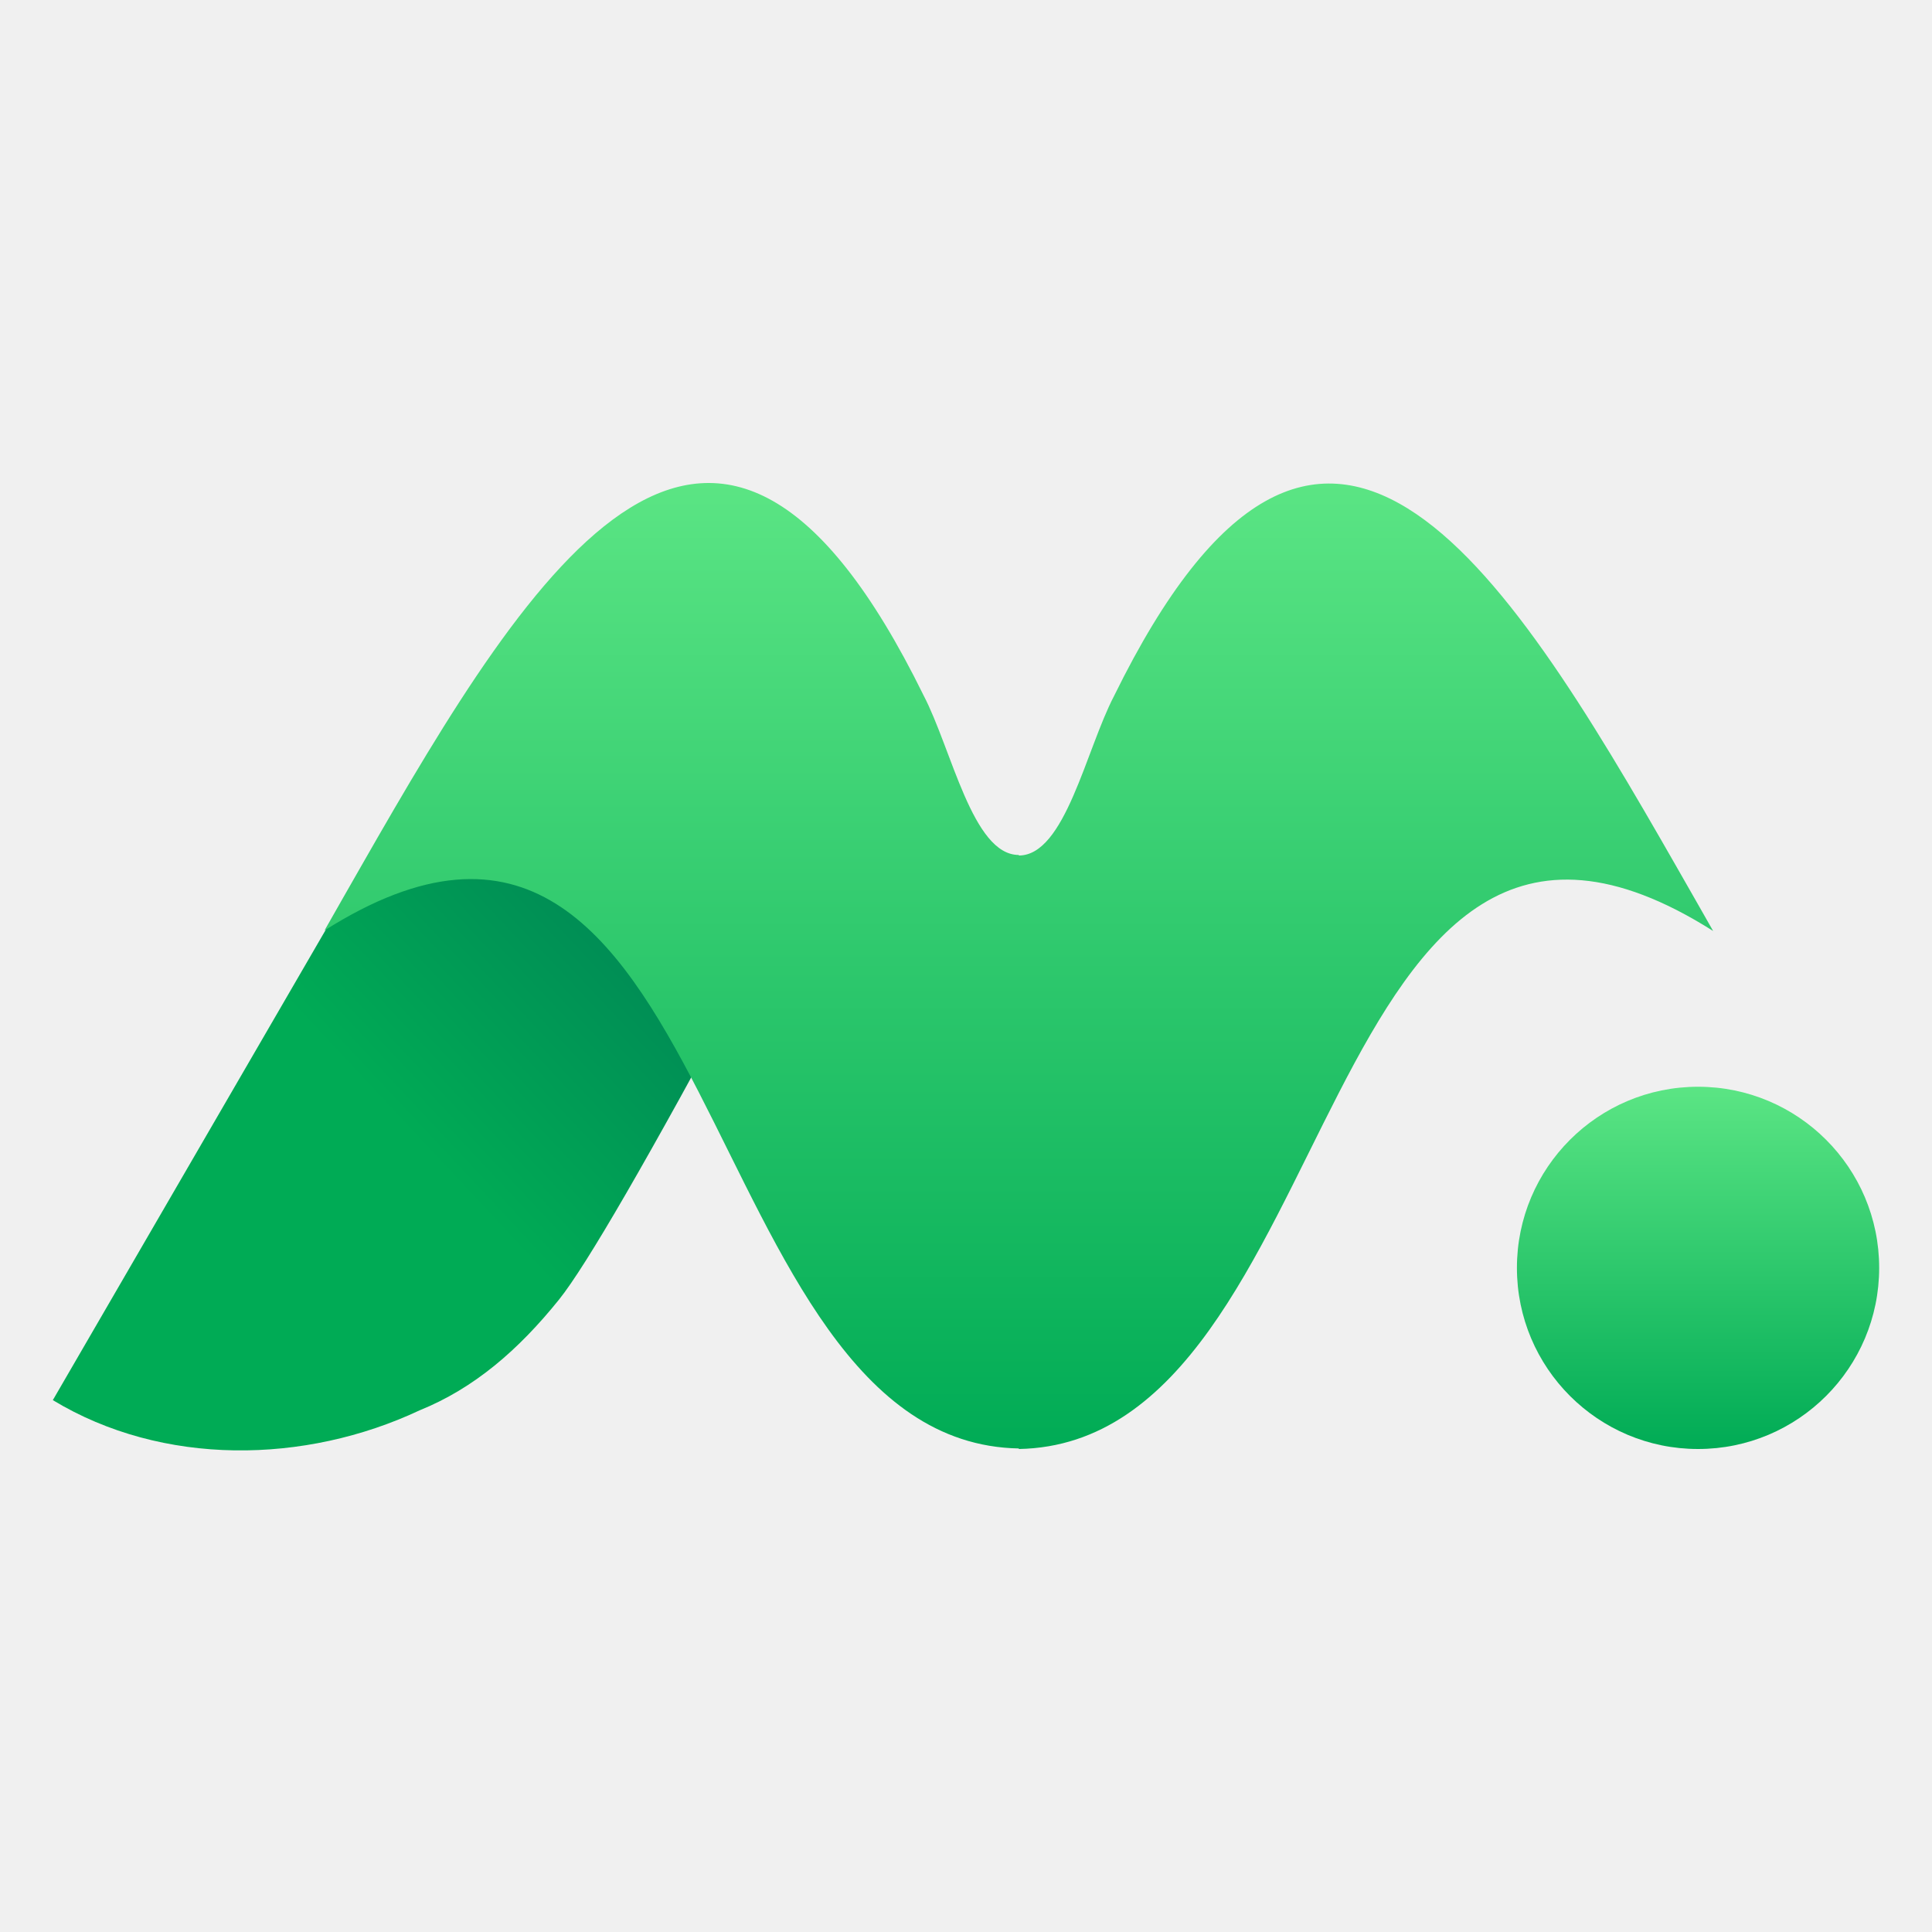
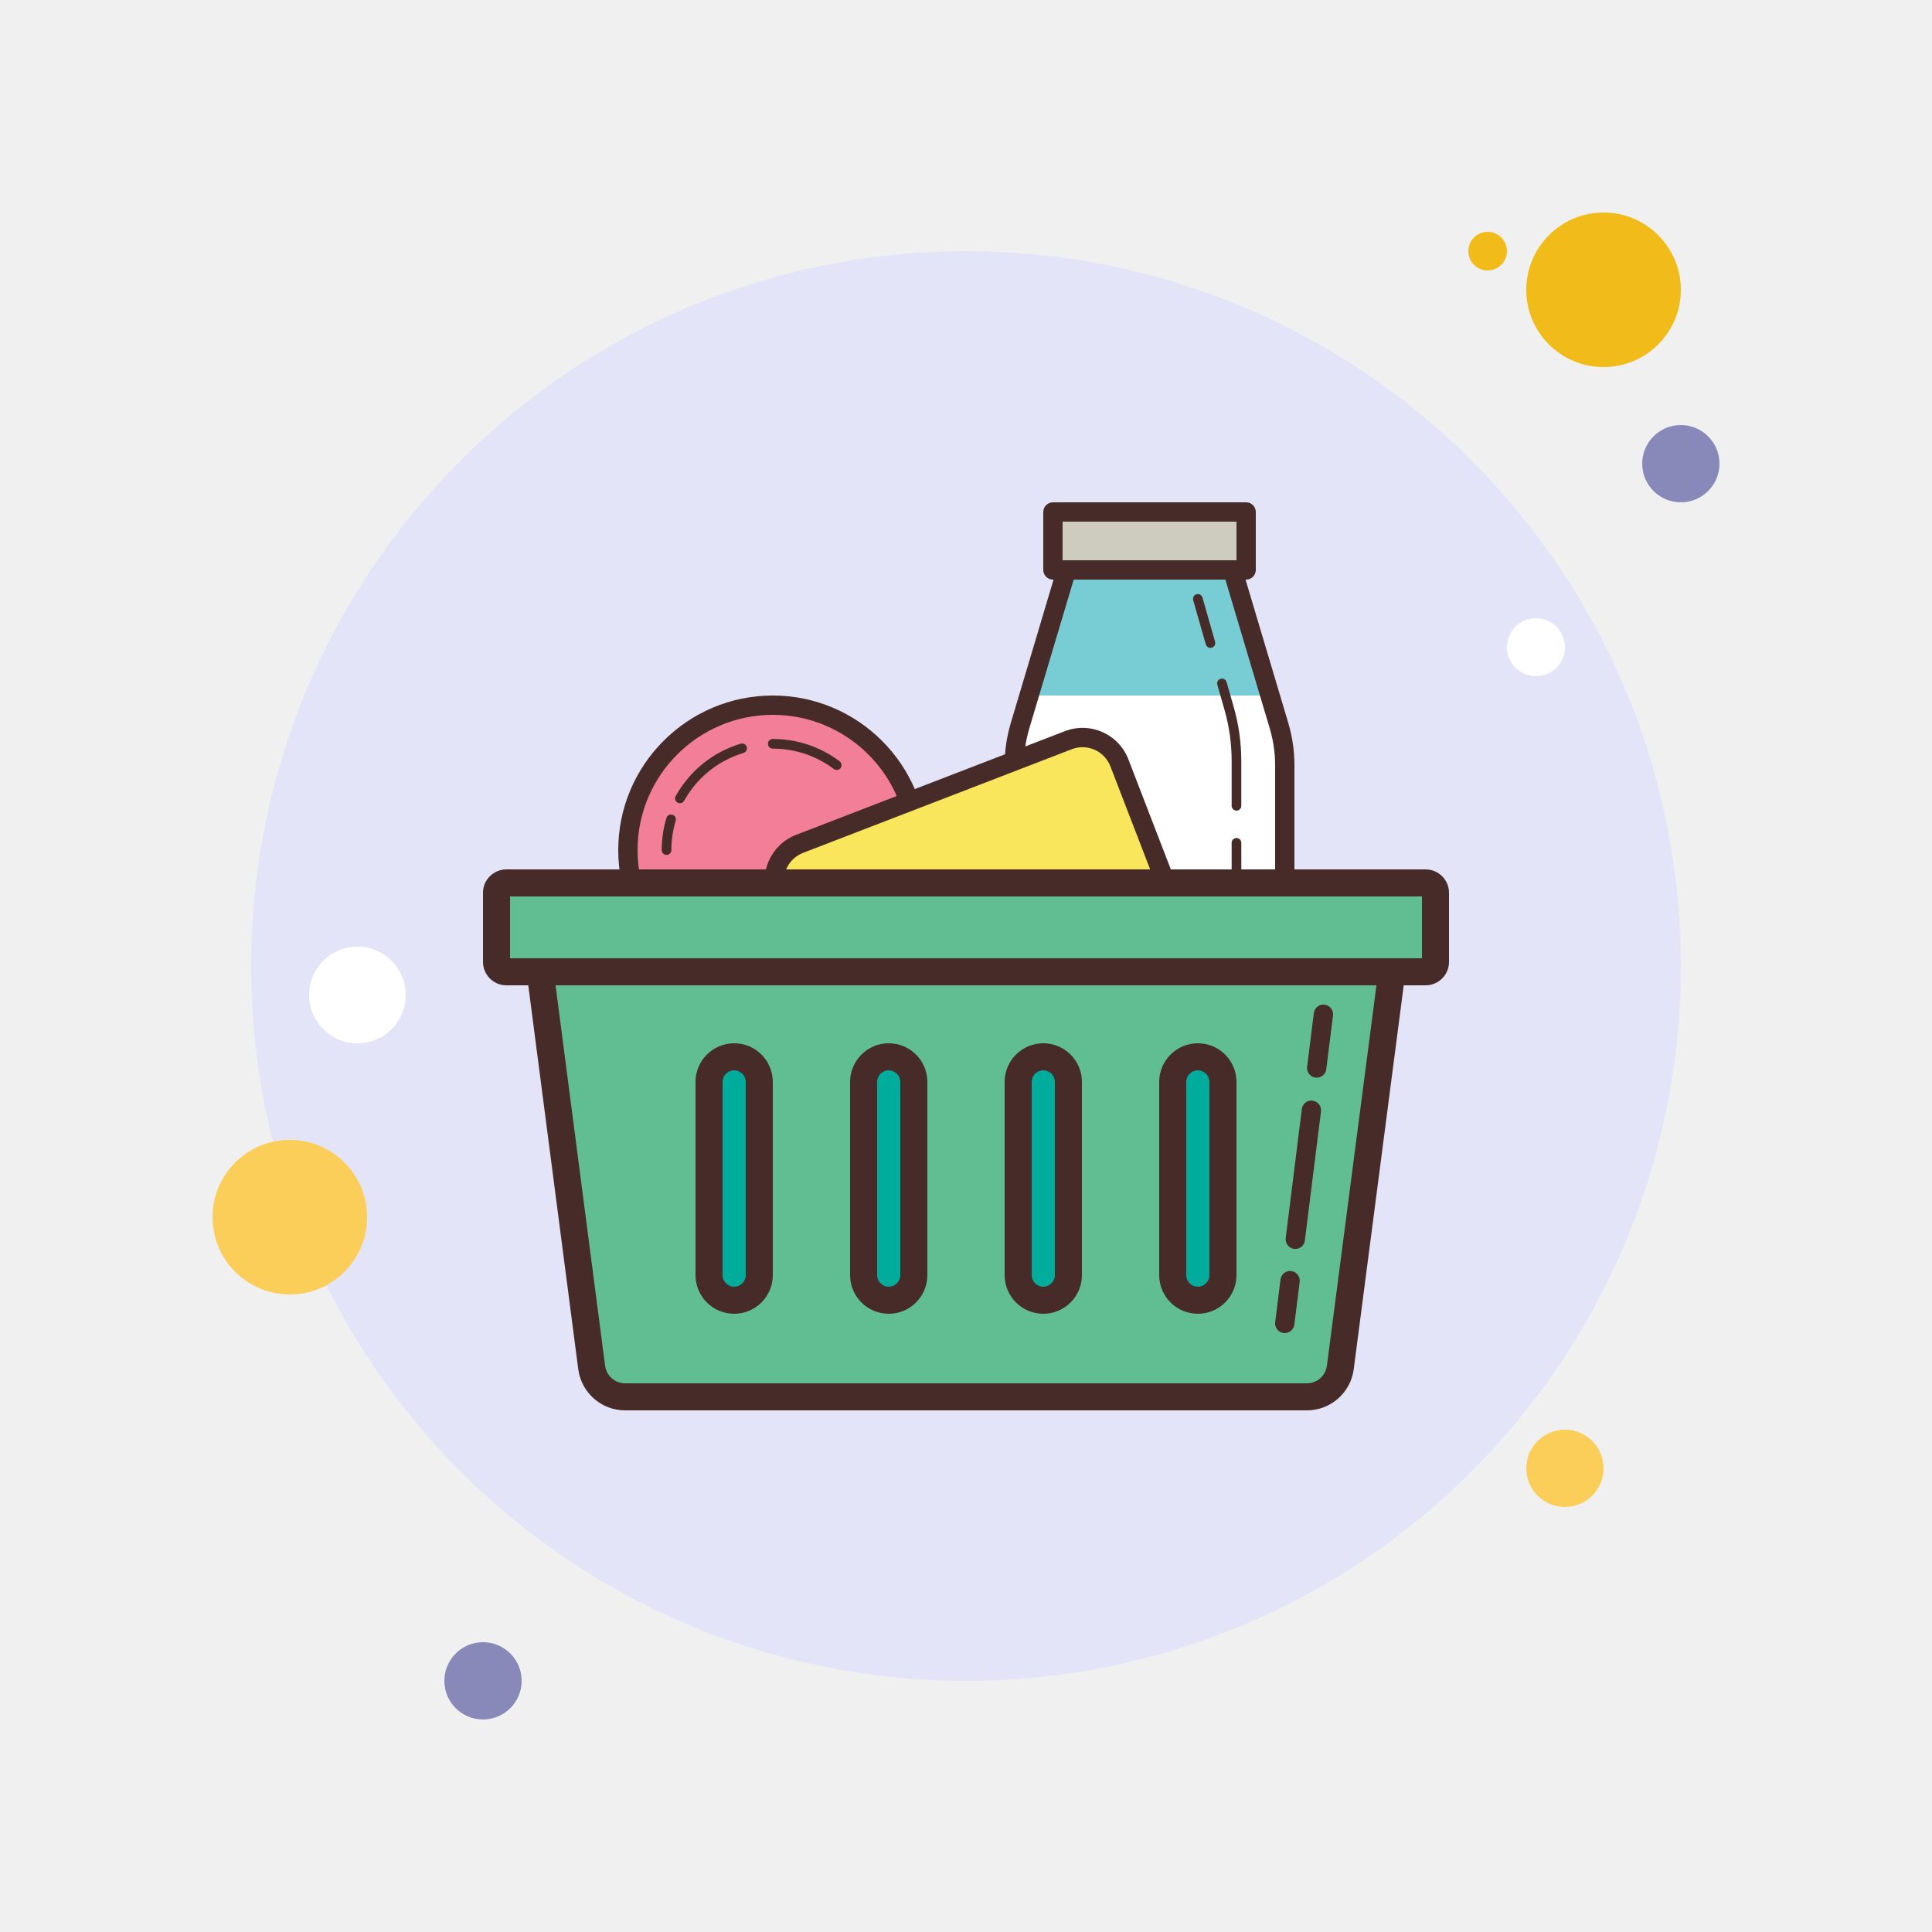
- <svg xmlns="http://www.w3.org/2000/svg" height="512" viewBox="0 0 512 512" width="512">
-   <linearGradient id="a" x1="100%" x2="50%" y1="5.663%" y2="50%">
-     <stop offset="0" stop-color="#007b55" />
-     <stop offset="1" stop-color="#00ab55" />
-   </linearGradient>
-   <linearGradient id="b" x1="50%" x2="50%" y1="0%" y2="100%">
-     <stop offset="0" stop-color="#5be584" />
-     <stop offset="1" stop-color="#00ab55" />
-   </linearGradient>
-   <g fill="none" fill-rule="evenodd" transform="translate(14 128)">
-     <path d="m92.807 83.107c44.289 22.889 46.308 23.935 46.401 23.98.012.009.642.333 44.793 23.153-26.072 48.54-42.693 77.266-49.868 86.179-10.759 13.37-22.495 23.493-36.93 29.334-30.346 14.262-68.07 14.929-97.202-2.704z" fill="url(#a)" />
-     <g fill="url(#b)">
-       <path d="m430.31 101.726c-46.271-80.956-94.1-157.228-149.043-45.344-7.516 14.383-12.995 42.337-25.267 42.337v-.142c-12.272 0-17.749-27.953-25.265-42.337-54.945-111.885-102.774-35.612-149.045 45.344-3.482 6.105-6.827 11.932-9.69 16.996 106.038-67.127 97.11 135.666 184 137.278v.142c86.891-1.611 77.962-204.405 184-137.28-2.861-5.062-6.206-10.889-9.69-16.994" />
-       <path d="m436 256c26.509 0 48-21.491 48-48s-21.491-48-48-48-48 21.491-48 48 21.491 48 48 48" />
-     </g>
+ <svg xmlns="http://www.w3.org/2000/svg" viewBox="0 0 100 100">
+   <path fill="#f1bc19" d="M77 12A1 1 0 1 0 77 14A1 1 0 1 0 77 12Z" />
+   <path fill="#e4e4f9" d="M50 13A37 37 0 1 0 50 87A37 37 0 1 0 50 13Z" />
+   <path fill="#f1bc19" d="M83 11A4 4 0 1 0 83 19A4 4 0 1 0 83 11Z" />
+   <path fill="#8889b9" d="M87 22A2 2 0 1 0 87 26A2 2 0 1 0 87 22Z" />
+   <path fill="#fbcd59" d="M81 74A2 2 0 1 0 81 78 2 2 0 1 0 81 74zM15 59A4 4 0 1 0 15 67 4 4 0 1 0 15 59z" />
+   <path fill="#8889b9" d="M25 85A2 2 0 1 0 25 89A2 2 0 1 0 25 85Z" />
+   <path fill="#fff" d="M18.5 49A2.5 2.5 0 1 0 18.5 54 2.5 2.5 0 1 0 18.5 49zM79.5 32A1.5 1.5 0 1 0 79.5 35 1.5 1.5 0 1 0 79.5 32z" />
+   <path fill="#78cdd4" d="M66.5,53.5h-14V39.602c0-0.69,0.1-1.375,0.297-2.036L55.5,28.5h8l2.703,9.066 c0.197,0.661,0.297,1.347,0.297,2.036V53.5z" />
+   <path fill="#fff" d="M65.736,36H53.264l-0.467,1.566C52.6,38.227,52.5,38.913,52.5,39.603V53.5h14V39.603 c0-0.69-0.1-1.375-0.297-2.037L65.736,36z" />
+   <path fill="#472b29" d="M66.5,54h-14c-0.276,0-0.5-0.224-0.5-0.5V39.603c0-0.738,0.107-1.472,0.318-2.179l2.703-9.066 C55.084,28.146,55.279,28,55.5,28h8c0.221,0,0.416,0.146,0.479,0.357l2.703,9.066C66.893,38.131,67,38.864,67,39.603V53.5 C67,53.776,66.776,54,66.5,54z M53,53h13V39.603c0-0.642-0.093-1.279-0.276-1.894L63.127,29h-7.255l-2.597,8.709 C53.093,38.323,53,38.961,53,39.603V53z" />
+   <path fill="#ceccbe" d="M54.5 26.5H64.5V29.5H54.5z" />
+   <path fill="#472b29" d="M64.5,30h-10c-0.276,0-0.5-0.224-0.5-0.5v-3c0-0.276,0.224-0.5,0.5-0.5h10 c0.276,0,0.5,0.224,0.5,0.5v3C65,29.776,64.776,30,64.5,30z M55,29h9v-2h-9V29z" />
+   <path fill="#f37e98" d="M40 36.5A7.5 7.5 0 1 0 40 51.5A7.5 7.5 0 1 0 40 36.5Z" />
+   <path fill="#472b29" d="M40,52c-4.411,0-8-3.589-8-8s3.589-8,8-8s8,3.589,8,8S44.411,52,40,52z M40,37c-3.86,0-7,3.141-7,7 s3.14,7,7,7s7-3.141,7-7S43.86,37,40,37z" />
+   <path fill="#472b29" d="M43.307 39.854c-.053 0-.105-.017-.15-.051C42.241 39.114 41.149 38.75 40 38.75c-.138 0-.25-.112-.25-.25s.112-.25.25-.25c1.259 0 2.455.399 3.458 1.155.11.083.132.239.049.35C43.458 39.82 43.383 39.854 43.307 39.854zM35.193 41.575c-.042 0-.083-.01-.122-.031-.121-.067-.164-.22-.097-.341.732-1.313 1.927-2.276 3.364-2.71.131-.041.271.034.312.167.04.132-.035.271-.167.312-1.312.396-2.403 1.275-3.072 2.476C35.366 41.529 35.281 41.575 35.193 41.575zM34.5 44.25c-.138 0-.25-.112-.25-.25 0-.565.082-1.124.244-1.661.04-.133.179-.207.312-.167.132.04.207.179.167.312-.147.49-.222 1-.222 1.517C34.75 44.138 34.638 44.25 34.5 44.25z" />
+   <path fill="#f9e65c" d="M60.615,52.1l-13.911,5.366c-1.054,0.407-2.238-0.118-2.644-1.172l-3.846-9.971 c-0.406-1.054,0.118-2.238,1.172-2.644l13.911-5.366c1.054-0.407,2.238,0.118,2.644,1.172l3.846,9.971 C62.193,50.509,61.668,51.693,60.615,52.1z" />
+   <path fill="#472b29" d="M45.971,58.103c-1.022,0-1.989-0.62-2.378-1.629l-3.846-9.972c-0.505-1.309,0.149-2.784,1.458-3.291 l13.911-5.365c0.634-0.245,1.326-0.228,1.947,0.048s1.099,0.776,1.343,1.411l3.846,9.972c0.245,0.634,0.228,1.325-0.047,1.947 c-0.275,0.621-0.777,1.098-1.411,1.343l-13.91,5.366C46.584,58.048,46.275,58.103,45.971,58.103z M56.033,38.675 c-0.188,0-0.376,0.034-0.557,0.104l-13.911,5.365c-0.794,0.307-1.192,1.203-0.885,1.998l3.846,9.972 c0.307,0.794,1.202,1.189,1.999,0.885l13.91-5.366c0,0,0,0,0,0c0.385-0.148,0.689-0.438,0.856-0.814 c0.167-0.378,0.177-0.797,0.029-1.183l-3.846-9.972c-0.149-0.385-0.438-0.689-0.816-0.856 C56.458,38.719,56.246,38.675,56.033,38.675z" />
+   <path fill="#60be92" d="M32.354,72.3c-0.873,0-1.617-0.654-1.729-1.521L27.88,49.7H72.12l-2.745,21.077 c-0.113,0.868-0.856,1.522-1.729,1.522H32.354z" />
+   <path fill="#472b29" d="M71.323,50.4l-2.642,20.288c-0.068,0.52-0.513,0.913-1.035,0.913H32.354 c-0.523,0-0.968-0.393-1.035-0.913L28.677,50.4H71.323 M72.917,49H27.083l2.847,21.868C30.09,72.088,31.127,73,32.354,73h35.291 c1.228,0,2.265-0.912,2.424-2.132L72.917,49L72.917,49z" />
+   <g>
+     <path fill="#60be92" d="M26.212,50.3c-0.282,0-0.512-0.229-0.512-0.512v-3.576c0-0.282,0.229-0.512,0.512-0.512h47.576 c0.282,0,0.512,0.229,0.512,0.512v3.576c0,0.282-0.229,0.512-0.512,0.512H26.212z" />
+     <path fill="#472b29" d="M73.6,46.4v3.2H26.4v-3.2H73.6 M73.788,45H26.212C25.543,45,25,45.542,25,46.212v3.576 C25,50.458,25.543,51,26.212,51h47.576C74.457,51,75,50.458,75,49.788v-3.576C75,45.542,74.457,45,73.788,45L73.788,45z" />
+   </g>
+   <g>
+     <path fill="#00ac9c" d="M38,67.3c-0.717,0-1.3-0.583-1.3-1.3V56c0-0.717,0.583-1.3,1.3-1.3s1.3,0.583,1.3,1.3v10 C39.3,66.717,38.717,67.3,38,67.3z" />
+     <path fill="#472b29" d="M38,55.4c0.331,0,0.6,0.269,0.6,0.6v10c0,0.331-0.269,0.6-0.6,0.6s-0.6-0.269-0.6-0.6V56 C37.4,55.669,37.669,55.4,38,55.4 M38,54c-1.105,0-2,0.896-2,2v10c0,1.104,0.895,2,2,2s2-0.896,2-2V56C40,54.896,39.105,54,38,54 L38,54z" />
+   </g>
+   <g>
+     <path fill="#00ac9c" d="M46,67.3c-0.717,0-1.3-0.583-1.3-1.3V56c0-0.717,0.583-1.3,1.3-1.3s1.3,0.583,1.3,1.3v10 C47.3,66.717,46.717,67.3,46,67.3z" />
+     <path fill="#472b29" d="M46,55.4c0.331,0,0.6,0.269,0.6,0.6v10c0,0.331-0.269,0.6-0.6,0.6s-0.6-0.269-0.6-0.6V56 C45.4,55.669,45.669,55.4,46,55.4 M46,54c-1.105,0-2,0.896-2,2v10c0,1.104,0.895,2,2,2s2-0.896,2-2V56C48,54.896,47.105,54,46,54 L46,54z" />
+   </g>
+   <g>
+     <path fill="#00ac9c" d="M54,67.3c-0.717,0-1.3-0.583-1.3-1.3V56c0-0.717,0.583-1.3,1.3-1.3s1.3,0.583,1.3,1.3v10 C55.3,66.717,54.717,67.3,54,67.3z" />
+     <path fill="#472b29" d="M54,55.4c0.331,0,0.6,0.269,0.6,0.6v10c0,0.331-0.269,0.6-0.6,0.6s-0.6-0.269-0.6-0.6V56 C53.4,55.669,53.669,55.4,54,55.4 M54,54c-1.105,0-2,0.896-2,2v10c0,1.104,0.895,2,2,2s2-0.896,2-2V56C56,54.896,55.105,54,54,54 L54,54z" />
+   </g>
+   <g>
+     <path fill="#00ac9c" d="M62,67.3c-0.717,0-1.3-0.583-1.3-1.3V56c0-0.717,0.583-1.3,1.3-1.3s1.3,0.583,1.3,1.3v10 C63.3,66.717,62.717,67.3,62,67.3z" />
+     <path fill="#472b29" d="M62,55.4c0.331,0,0.6,0.269,0.6,0.6v10c0,0.331-0.269,0.6-0.6,0.6s-0.6-0.269-0.6-0.6V56 C61.4,55.669,61.669,55.4,62,55.4 M62,54c-1.105,0-2,0.896-2,2v10c0,1.104,0.895,2,2,2s2-0.896,2-2V56C64,54.896,63.105,54,62,54 L62,54z" />
+   </g>
+   <g>
+     <path fill="#472b29" d="M64,46.25c-0.138,0-0.25-0.112-0.25-0.25v-2.375c0-0.138,0.112-0.25,0.25-0.25s0.25,0.112,0.25,0.25 V46C64.25,46.138,64.138,46.25,64,46.25z" />
+   </g>
+   <g>
+     <path fill="#472b29" d="M64,41.958c-0.138,0-0.25-0.112-0.25-0.25v-2.319c0-0.897-0.125-1.791-0.372-2.655l-0.369-1.29 c-0.038-0.133,0.039-0.271,0.171-0.309c0.133-0.042,0.271,0.039,0.309,0.172l0.369,1.29c0.26,0.908,0.391,1.848,0.391,2.792v2.319 C64.25,41.846,64.138,41.958,64,41.958z" />
+   </g>
+   <g>
+     <path fill="#472b29" d="M62.652,33.534c-0.109,0-0.209-0.071-0.24-0.182l-0.652-2.284c-0.038-0.133,0.039-0.271,0.171-0.309 c0.132-0.042,0.271,0.039,0.309,0.172l0.652,2.284c0.038,0.133-0.039,0.271-0.171,0.309C62.698,33.531,62.675,33.534,62.652,33.534 z" />
+   </g>
+   <g>
+     <path fill="#472b29" d="M66.5,69c-0.021,0-0.042-0.001-0.063-0.004c-0.274-0.034-0.468-0.284-0.434-0.558l0.276-2.213 c0.035-0.273,0.28-0.469,0.558-0.435c0.274,0.034,0.468,0.284,0.434,0.558l-0.276,2.213C66.964,68.814,66.749,69,66.5,69z" />
+   </g>
+   <g>
+     <path fill="#472b29" d="M67.045,64.646c-0.021,0-0.042-0.001-0.063-0.004c-0.274-0.034-0.468-0.284-0.434-0.558l0.834-6.678 c0.035-0.273,0.286-0.478,0.558-0.434c0.274,0.034,0.468,0.284,0.434,0.558l-0.834,6.677 C67.509,64.462,67.293,64.646,67.045,64.646z" />
+   </g>
+   <g>
+     <path fill="#472b29" d="M68.153,55.78c-0.021,0-0.042-0.001-0.063-0.004c-0.274-0.034-0.468-0.284-0.434-0.559l0.348-2.78 c0.035-0.273,0.286-0.479,0.558-0.434c0.274,0.034,0.468,0.284,0.434,0.559l-0.348,2.78C68.617,55.596,68.401,55.78,68.153,55.78z" />
  </g>
</svg>
